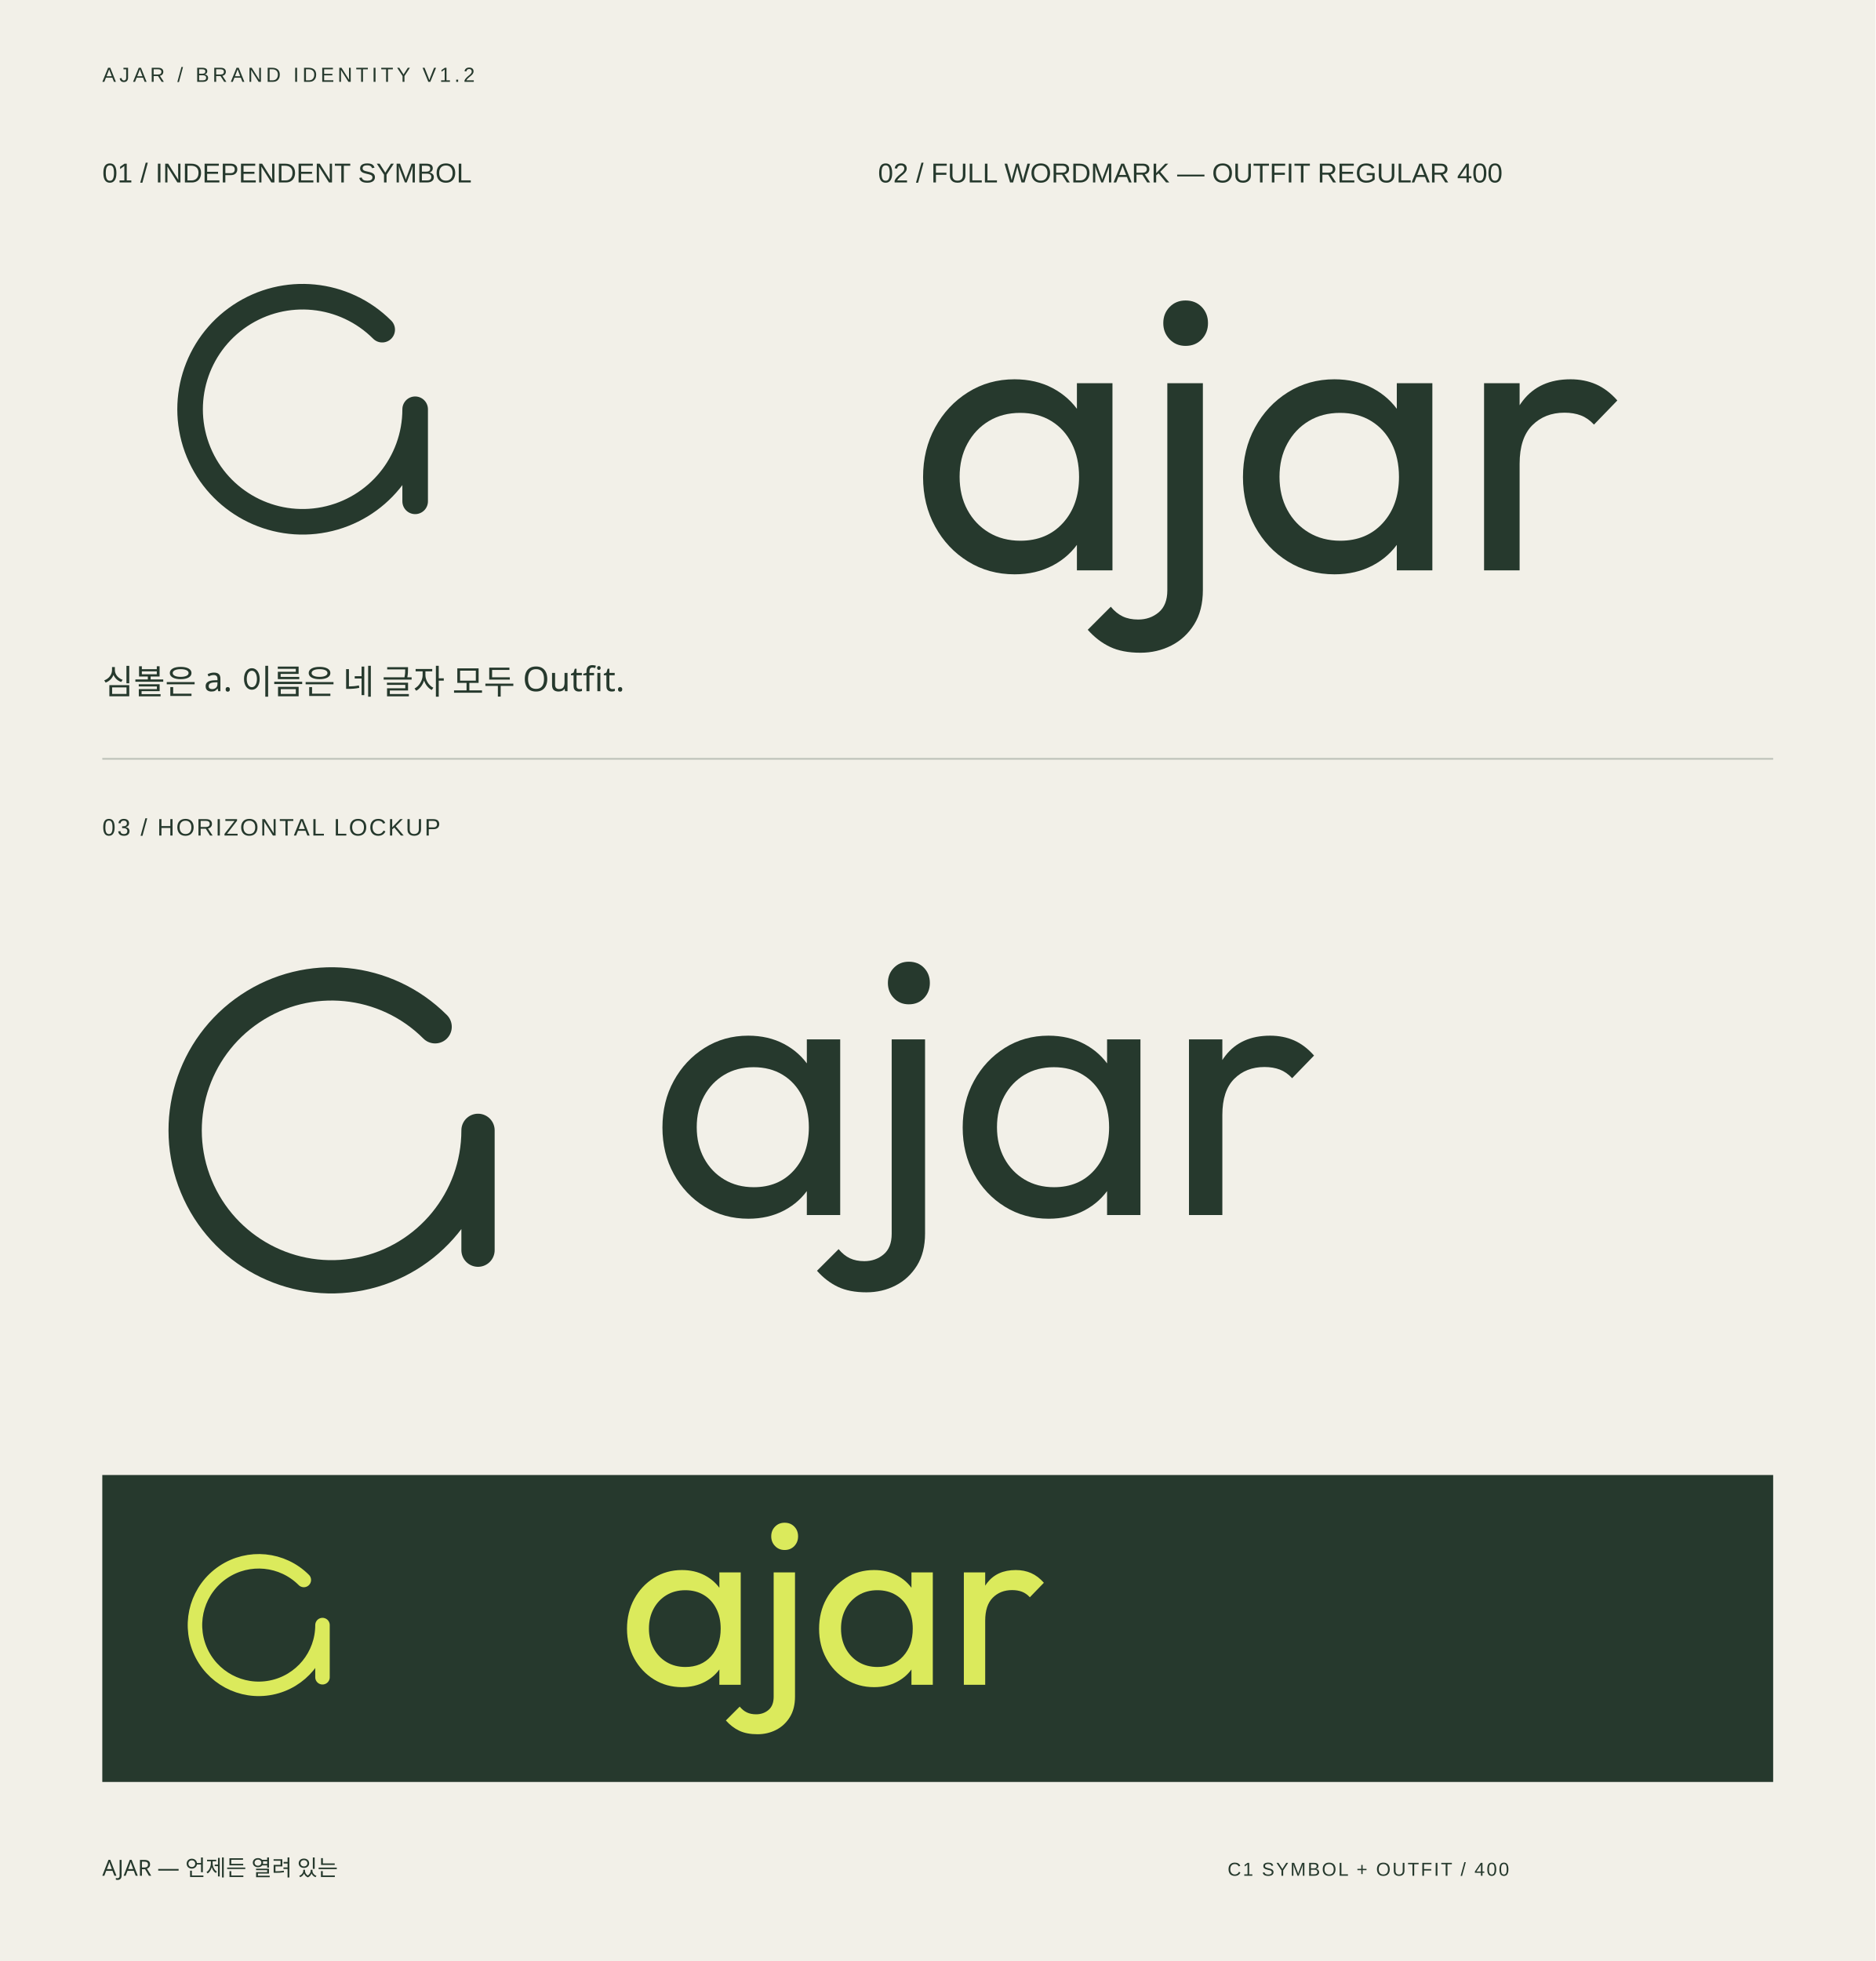
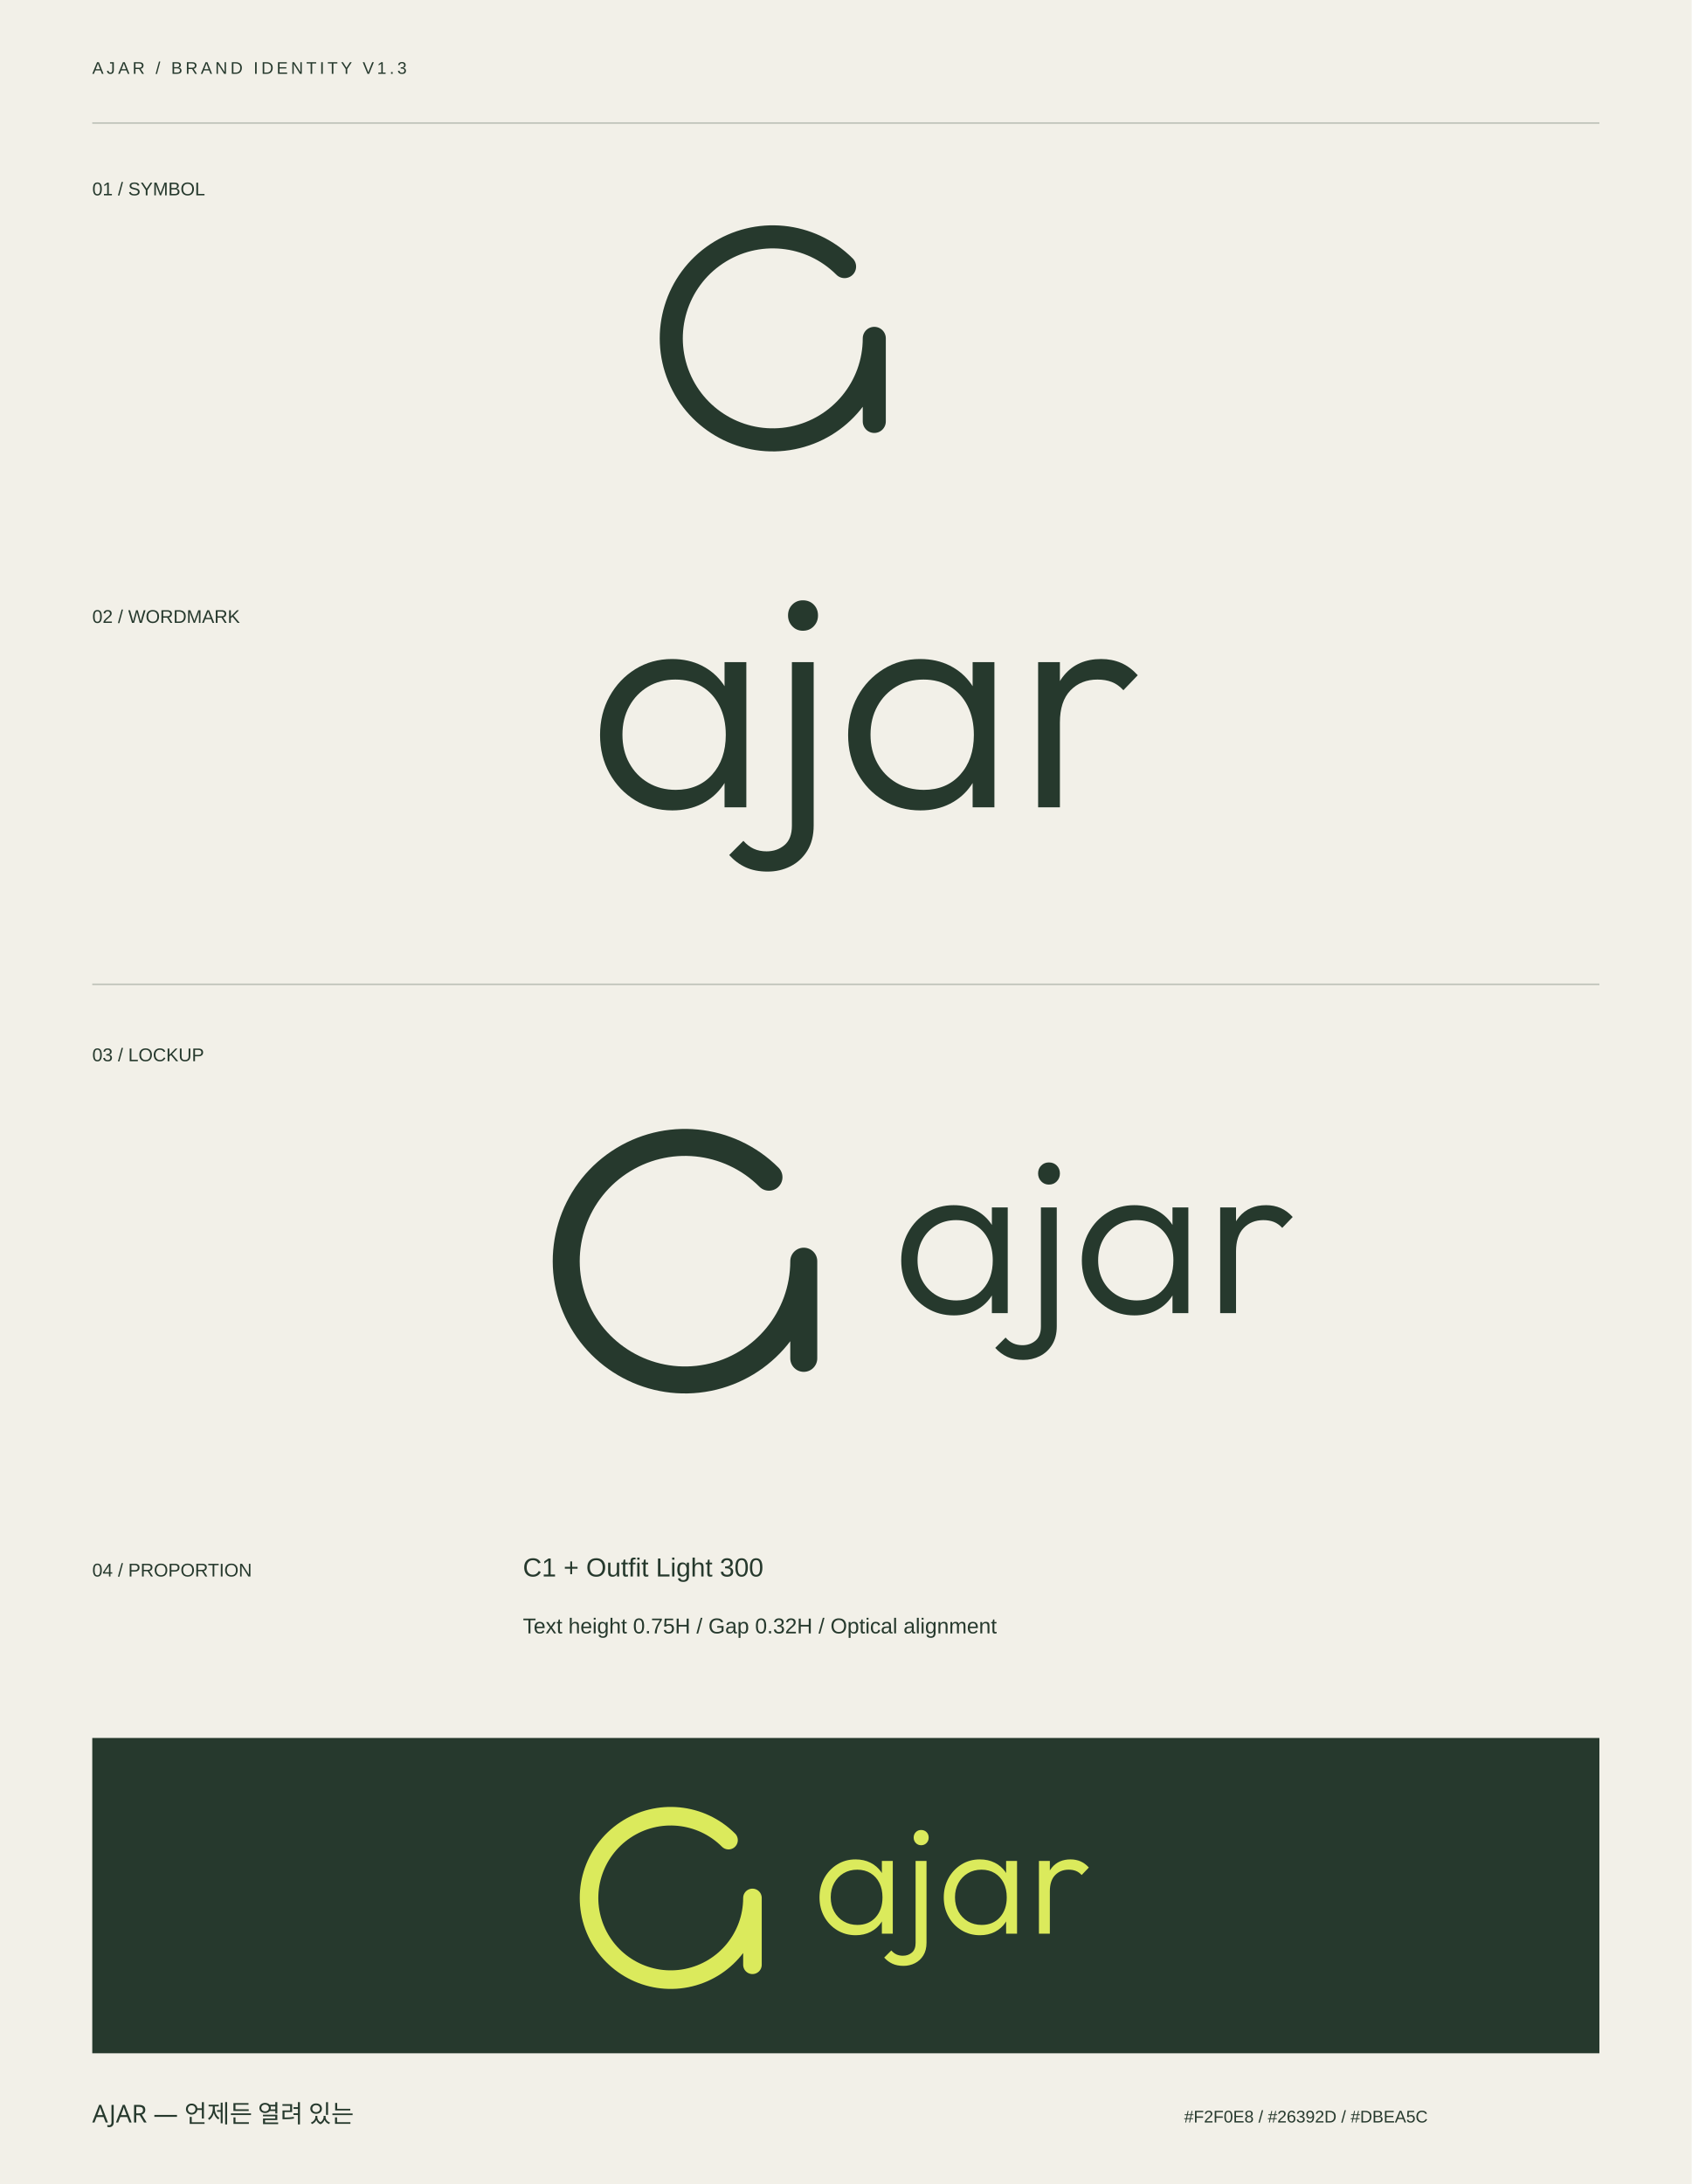
- <svg xmlns="http://www.w3.org/2000/svg" width="1100" height="1150">
-   <rect width="1100" height="1150" fill="#F2F0E8" />
+ <svg xmlns="http://www.w3.org/2000/svg" width="1100" height="1420">
+   <rect width="1100" height="1420" fill="#F2F0E8" />
  <g fill="#26392D" font-family="Arial,sans-serif">
-     <text x="60" y="48" font-size="12" letter-spacing="2">AJAR / BRAND IDENTITY V1.2</text>
-     <text x="60" y="107" font-size="16">01 / INDEPENDENT SYMBOL</text>
-     <text x="515" y="107" font-size="16">02 / FULL WORDMARK — OUTFIT REGULAR 400</text>
-     <g transform="translate(65 120) scale(1.5)">
+     <text x="60" y="48" font-size="11" letter-spacing="2">AJAR / BRAND IDENTITY V1.3</text>
+     <line x1="60" y1="80" x2="1040" y2="80" stroke="#26392D" stroke-opacity=".25" />
+     <text x="60" y="127" font-size="12">01 / SYMBOL</text>
+     <g transform="translate(390 100) scale(1.5)">
      <g fill="none" stroke="#26392D" stroke-width="10" stroke-linecap="round" stroke-linejoin="round">
        <path d="M106.113 48.887 A44 44 0 1 0 119 80 L119 116" />
      </g>
    </g>
-     <g transform="translate(495 130)">
-       <svg viewBox="-16.425 -88.500 216.225 129.400" width="500" height="299" role="img">
+     <text x="60" y="405" font-size="12">02 / WORDMARK</text>
+     <g transform="translate(350 350)">
+       <svg viewBox="-15.95 -87 214.05 127.8" width="430" height="257" role="img">
        <g fill="#26392D" transform="scale(.1 -.1)">
-           <path data-glyph="a" transform="translate(0.000 0)" d="M268.25 -10Q202.5 -10 149.75 22.625Q97 55.25 66.375 111.125Q35.75 167 35.75 236.5Q35.75 306.75 66.375 362.75Q97 418.75 149.625 451.875Q202.25 485 267.75 485Q322.25 485 364.75 462.5Q407.25 440 433.125 400.25Q459 360.5 461.75 309V166.25Q458.75 114.75 433.25 74.875Q407.75 35 365.125 12.5Q322.5 -10 268.25 -10ZM282.75 75.25Q350 75.25 390.875 120.375Q431.75 165.5 431.75 237.25Q431.75 285.5 413.125 322.125Q394.5 358.75 360.875 379.25Q327.25 399.75 282.25 399.75Q237.25 399.75 202.75 379.0Q168.25 358.25 148.375 321.625Q128.5 285 128.5 237.5Q128.5 190 148.375 153.375Q168.25 116.75 203.0 96.0Q237.75 75.25 282.75 75.25ZM426.25 0V127.5L442.75 243.75L426.25 358.5V475H516.5V0Z" />
-           <path data-glyph="j" transform="translate(582.000 0)" d="M5.5 -209Q-40.5 -209 -71.75 -194.125Q-103 -179.25 -128.25 -150.75L-69.75 -92.25Q-56 -109 -39.375 -116.875Q-22.75 -124.75 -0.25 -124.75Q30.25 -124.75 52.0 -106.375Q73.75 -88 73.75 -50.75V475H164V-49.75Q164 -101.75 141.875 -137.125Q119.75 -172.5 83.875 -190.75Q48 -209 5.5 -209ZM120 569.75Q95.75 569.75 79.625 586.5Q63.5 603.25 63.5 627.5Q63.5 652 79.625 668.5Q95.75 685 120 685Q145.25 685 161.125 668.5Q177 652 177 627.5Q177 603.25 161.125 586.5Q145.25 569.75 120 569.75Z" />
-           <path data-glyph="a" transform="translate(812.000 0)" d="M268.25 -10Q202.5 -10 149.75 22.625Q97 55.25 66.375 111.125Q35.75 167 35.75 236.5Q35.75 306.75 66.375 362.75Q97 418.75 149.625 451.875Q202.25 485 267.75 485Q322.25 485 364.75 462.5Q407.25 440 433.125 400.25Q459 360.5 461.75 309V166.25Q458.75 114.75 433.25 74.875Q407.75 35 365.125 12.5Q322.5 -10 268.25 -10ZM282.75 75.25Q350 75.25 390.875 120.375Q431.75 165.5 431.75 237.25Q431.75 285.5 413.125 322.125Q394.5 358.75 360.875 379.25Q327.25 399.75 282.25 399.75Q237.25 399.75 202.75 379.0Q168.25 358.25 148.375 321.625Q128.5 285 128.5 237.5Q128.5 190 148.375 153.375Q168.25 116.75 203.0 96.0Q237.75 75.25 282.75 75.25ZM426.25 0V127.5L442.75 243.75L426.25 358.5V475H516.5V0Z" />
-           <path data-glyph="r" transform="translate(1394.000 0)" d="M65.75 0V475H156V0ZM156 270.5 122.25 286.25Q122.25 376.5 164.25 430.75Q206.25 485 285.25 485Q320.75 485 349.875 472.25Q379 459.5 404 431.25L344.75 370Q329.75 386.25 311.625 393.25Q293.5 400.25 269.75 400.25Q220 400.25 188.0 368.125Q156 336 156 270.5Z" />
+           <path data-glyph="a" transform="translate(0.000 0)" d="M274.5 -10Q208 -10 155.0 22.25Q102 54.5 71.25 109.75Q40.5 165 40.5 234Q40.5 303.5 71.25 359.0Q102 414.5 154.75 447.25Q207.5 480 273.5 480Q327.5 480 370.0 458.5Q412.5 437 439.25 398.5Q466 360 471.5 309V161.5Q465.5 110.5 439.0 71.75Q412.5 33 370.25 11.5Q328 -10 274.5 -10ZM285.5 56.5Q359 56.5 403.25 105.75Q447.5 155 447.5 234.5Q447.5 288 427.25 328.25Q407 368.5 370.25 391.0Q333.5 413.5 284.5 413.5Q234.5 413.5 196.0 390.5Q157.5 367.5 135.25 327.25Q113 287 113 235Q113 183 135.25 142.75Q157.5 102.5 196.5 79.5Q235.5 56.5 285.5 56.5ZM443.5 0V126L457.5 241.5L443.5 355V470H514V0Z" />
+           <path data-glyph="j" transform="translate(585.000 0)" d="M-2 -208Q-43 -208 -73.0 -194.25Q-103 -180.5 -126.5 -154.5L-80.5 -108.5Q-65 -126 -46.75 -134.25Q-28.5 -142.5 -5.5 -142.5Q28.5 -142.5 52.5 -122.25Q76.5 -102 76.5 -59.5V470H147V-58.5Q147 -107.5 126.25 -140.75Q105.5 -174 71.75 -191.0Q38 -208 -2 -208ZM112 571.5Q91.5 571.5 77.75 586.0Q64 600.5 64 621Q64 642 77.75 656.0Q91.5 670 112 670Q133.5 670 147.25 656.0Q161 642 161 621Q161 600.5 147.25 586.0Q133.5 571.5 112 571.5Z" />
+           <path data-glyph="a" transform="translate(803.000 0)" d="M274.5 -10Q208 -10 155.0 22.25Q102 54.5 71.25 109.75Q40.5 165 40.5 234Q40.5 303.5 71.25 359.0Q102 414.5 154.75 447.25Q207.5 480 273.5 480Q327.5 480 370.0 458.5Q412.5 437 439.25 398.5Q466 360 471.5 309V161.5Q465.5 110.5 439.0 71.75Q412.5 33 370.25 11.5Q328 -10 274.5 -10ZM285.5 56.5Q359 56.5 403.25 105.75Q447.5 155 447.5 234.5Q447.5 288 427.25 328.25Q407 368.5 370.25 391.0Q333.5 413.5 284.5 413.5Q234.5 413.5 196.0 390.5Q157.5 367.5 135.25 327.25Q113 287 113 235Q113 183 135.25 142.75Q157.5 102.5 196.5 79.5Q235.5 56.5 285.5 56.5ZM443.5 0V126L457.5 241.5L443.5 355V470H514V0Z" />
+           <path data-glyph="r" transform="translate(1388.000 0)" d="M70.5 0V470H141V0ZM141 274 111.5 286.5Q111.5 376 155.0 428.0Q198.5 480 274.5 480Q309.5 480 338.75 467.5Q368 455 393 427.5L346.5 379Q329.5 397.5 309.25 405.5Q289 413.5 262.5 413.5Q209 413.5 175.0 378.25Q141 343 141 274Z" />
        </g>
      </svg>
    </g>
-     <text x="60" y="407" font-size="20" font-family="Apple SD Gothic Neo,sans-serif">심볼은 a. 이름은 네 글자 모두 Outfit.</text>
-     <line x1="60" y1="445" x2="1040" y2="445" stroke="#26392D" stroke-opacity=".25" />
-     <text x="60" y="490" font-size="14" letter-spacing="1">03 / HORIZONTAL LOCKUP</text>
-     <g transform="translate(55 500)">
-       <svg viewBox="0 0 350 160" width="760" height="347" role="img">
+     <line x1="60" y1="640" x2="1040" y2="640" stroke="#26392D" stroke-opacity=".25" />
+     <text x="60" y="690" font-size="12">03 / LOCKUP</text>
+     <g transform="translate(320 695)">
+       <svg viewBox="0 11 286.738 128.2" width="560" height="250" role="img">
        <g transform="translate(-3.4 3.1) scale(.9)">
          <g fill="none" stroke="#26392D" stroke-width="10" stroke-linecap="round" stroke-linejoin="round">
            <path d="M106.113 48.887 A44 44 0 1 0 119 80 L119 116" />
          </g>
        </g>
-         <g transform="translate(150 98)">
-           <g fill="#26392D" transform="scale(.1 -.1)">
-             <path data-glyph="a" transform="translate(0.000 0)" d="M268.25 -10Q202.5 -10 149.75 22.625Q97 55.25 66.375 111.125Q35.75 167 35.75 236.5Q35.75 306.75 66.375 362.75Q97 418.75 149.625 451.875Q202.25 485 267.75 485Q322.25 485 364.75 462.5Q407.25 440 433.125 400.25Q459 360.5 461.75 309V166.25Q458.75 114.75 433.25 74.875Q407.75 35 365.125 12.5Q322.5 -10 268.25 -10ZM282.75 75.25Q350 75.25 390.875 120.375Q431.75 165.5 431.75 237.25Q431.75 285.5 413.125 322.125Q394.5 358.75 360.875 379.25Q327.25 399.75 282.25 399.75Q237.25 399.75 202.75 379.0Q168.25 358.25 148.375 321.625Q128.5 285 128.5 237.5Q128.5 190 148.375 153.375Q168.25 116.75 203.0 96.0Q237.75 75.25 282.75 75.25ZM426.25 0V127.5L442.75 243.75L426.25 358.5V475H516.5V0Z" />
-             <path data-glyph="j" transform="translate(582.000 0)" d="M5.5 -209Q-40.5 -209 -71.75 -194.125Q-103 -179.25 -128.25 -150.75L-69.75 -92.25Q-56 -109 -39.375 -116.875Q-22.75 -124.75 -0.25 -124.75Q30.25 -124.75 52.0 -106.375Q73.75 -88 73.75 -50.75V475H164V-49.75Q164 -101.75 141.875 -137.125Q119.75 -172.5 83.875 -190.75Q48 -209 5.5 -209ZM120 569.75Q95.75 569.75 79.625 586.5Q63.5 603.25 63.5 627.5Q63.5 652 79.625 668.5Q95.75 685 120 685Q145.25 685 161.125 668.5Q177 652 177 627.5Q177 603.25 161.125 586.5Q145.25 569.75 120 569.75Z" />
-             <path data-glyph="a" transform="translate(812.000 0)" d="M268.25 -10Q202.5 -10 149.75 22.625Q97 55.25 66.375 111.125Q35.75 167 35.75 236.5Q35.75 306.75 66.375 362.75Q97 418.75 149.625 451.875Q202.25 485 267.75 485Q322.25 485 364.75 462.5Q407.25 440 433.125 400.25Q459 360.5 461.75 309V166.25Q458.75 114.75 433.25 74.875Q407.75 35 365.125 12.5Q322.5 -10 268.25 -10ZM282.75 75.25Q350 75.25 390.875 120.375Q431.75 165.5 431.75 237.25Q431.75 285.5 413.125 322.125Q394.5 358.75 360.875 379.25Q327.25 399.75 282.25 399.75Q237.25 399.75 202.75 379.0Q168.25 358.25 148.375 321.625Q128.5 285 128.5 237.5Q128.5 190 148.375 153.375Q168.25 116.75 203.0 96.0Q237.75 75.25 282.75 75.25ZM426.25 0V127.5L442.75 243.75L426.25 358.5V475H516.5V0Z" />
-             <path data-glyph="r" transform="translate(1394.000 0)" d="M65.75 0V475H156V0ZM156 270.5 122.25 286.25Q122.25 376.5 164.25 430.75Q206.25 485 285.25 485Q320.75 485 349.875 472.25Q379 459.5 404 431.25L344.75 370Q329.75 386.25 311.625 393.25Q293.5 400.25 269.75 400.25Q220 400.25 188.0 368.125Q156 336 156 270.5Z" />
-           </g>
+         <g fill="#26392D" transform="translate(133.1625 92.425) scale(0.075 -0.075)">
+           <path data-glyph="a" transform="translate(0.000 0)" d="M274.5 -10Q208 -10 155.0 22.25Q102 54.5 71.25 109.75Q40.5 165 40.5 234Q40.5 303.5 71.25 359.0Q102 414.5 154.75 447.25Q207.5 480 273.5 480Q327.5 480 370.0 458.5Q412.5 437 439.25 398.5Q466 360 471.5 309V161.5Q465.5 110.5 439.0 71.75Q412.5 33 370.25 11.5Q328 -10 274.5 -10ZM285.5 56.5Q359 56.5 403.25 105.75Q447.5 155 447.5 234.5Q447.5 288 427.25 328.25Q407 368.5 370.25 391.0Q333.5 413.5 284.5 413.5Q234.5 413.5 196.0 390.5Q157.5 367.5 135.25 327.25Q113 287 113 235Q113 183 135.25 142.75Q157.5 102.5 196.5 79.5Q235.5 56.5 285.5 56.5ZM443.5 0V126L457.5 241.5L443.5 355V470H514V0Z" />
+           <path data-glyph="j" transform="translate(585.000 0)" d="M-2 -208Q-43 -208 -73.0 -194.25Q-103 -180.5 -126.5 -154.5L-80.5 -108.5Q-65 -126 -46.75 -134.25Q-28.5 -142.5 -5.5 -142.5Q28.5 -142.5 52.5 -122.25Q76.5 -102 76.5 -59.5V470H147V-58.5Q147 -107.5 126.25 -140.75Q105.5 -174 71.75 -191.0Q38 -208 -2 -208ZM112 571.5Q91.5 571.5 77.75 586.0Q64 600.5 64 621Q64 642 77.75 656.0Q91.5 670 112 670Q133.5 670 147.25 656.0Q161 642 161 621Q161 600.5 147.25 586.0Q133.5 571.5 112 571.5Z" />
+           <path data-glyph="a" transform="translate(803.000 0)" d="M274.5 -10Q208 -10 155.0 22.25Q102 54.5 71.25 109.75Q40.5 165 40.5 234Q40.5 303.5 71.25 359.0Q102 414.5 154.75 447.25Q207.5 480 273.5 480Q327.5 480 370.0 458.5Q412.5 437 439.25 398.5Q466 360 471.5 309V161.5Q465.5 110.5 439.0 71.75Q412.5 33 370.25 11.5Q328 -10 274.5 -10ZM285.5 56.5Q359 56.5 403.25 105.75Q447.5 155 447.5 234.5Q447.5 288 427.25 328.25Q407 368.5 370.25 391.0Q333.5 413.5 284.5 413.5Q234.5 413.5 196.0 390.5Q157.5 367.5 135.25 327.25Q113 287 113 235Q113 183 135.25 142.75Q157.5 102.5 196.5 79.5Q235.5 56.5 285.5 56.5ZM443.5 0V126L457.5 241.5L443.5 355V470H514V0Z" />
+           <path data-glyph="r" transform="translate(1388.000 0)" d="M70.5 0V470H141V0ZM141 274 111.5 286.5Q111.5 376 155.0 428.0Q198.5 480 274.5 480Q309.5 480 338.75 467.5Q368 455 393 427.5L346.5 379Q329.5 397.5 309.25 405.5Q289 413.5 262.5 413.5Q209 413.5 175.0 378.25Q141 343 141 274Z" />
        </g>
      </svg>
    </g>
-     <rect x="60" y="865" width="980" height="180" fill="#26392D" />
-     <g transform="translate(88 885) scale(.85)">
-       <g fill="none" stroke="#DBEA5C" stroke-width="10" stroke-linecap="round" stroke-linejoin="round">
-         <path d="M106.113 48.887 A44 44 0 1 0 119 80 L119 116" />
-       </g>
-     </g>
-     <g transform="translate(340 865)">
-       <svg viewBox="-16.425 -88.500 216.225 129.400" width="300" height="180" role="img">
-         <g fill="#DBEA5C" transform="scale(.1 -.1)">
-           <path data-glyph="a" transform="translate(0.000 0)" d="M268.25 -10Q202.5 -10 149.75 22.625Q97 55.25 66.375 111.125Q35.75 167 35.75 236.5Q35.75 306.75 66.375 362.75Q97 418.75 149.625 451.875Q202.25 485 267.75 485Q322.25 485 364.75 462.5Q407.25 440 433.125 400.25Q459 360.5 461.75 309V166.25Q458.75 114.75 433.25 74.875Q407.75 35 365.125 12.5Q322.5 -10 268.25 -10ZM282.75 75.25Q350 75.25 390.875 120.375Q431.75 165.5 431.75 237.25Q431.75 285.5 413.125 322.125Q394.5 358.75 360.875 379.25Q327.25 399.75 282.25 399.75Q237.25 399.75 202.75 379.0Q168.25 358.25 148.375 321.625Q128.5 285 128.5 237.5Q128.5 190 148.375 153.375Q168.25 116.75 203.0 96.0Q237.75 75.25 282.75 75.25ZM426.25 0V127.5L442.75 243.75L426.25 358.5V475H516.5V0Z" />
-           <path data-glyph="j" transform="translate(582.000 0)" d="M5.5 -209Q-40.5 -209 -71.75 -194.125Q-103 -179.25 -128.25 -150.75L-69.75 -92.25Q-56 -109 -39.375 -116.875Q-22.75 -124.75 -0.25 -124.75Q30.25 -124.75 52.0 -106.375Q73.75 -88 73.75 -50.75V475H164V-49.75Q164 -101.75 141.875 -137.125Q119.75 -172.5 83.875 -190.75Q48 -209 5.5 -209ZM120 569.75Q95.75 569.75 79.625 586.5Q63.5 603.25 63.5 627.5Q63.5 652 79.625 668.5Q95.75 685 120 685Q145.25 685 161.125 668.5Q177 652 177 627.5Q177 603.25 161.125 586.5Q145.25 569.75 120 569.75Z" />
-           <path data-glyph="a" transform="translate(812.000 0)" d="M268.25 -10Q202.5 -10 149.75 22.625Q97 55.25 66.375 111.125Q35.75 167 35.75 236.5Q35.75 306.75 66.375 362.75Q97 418.75 149.625 451.875Q202.25 485 267.75 485Q322.25 485 364.75 462.5Q407.25 440 433.125 400.25Q459 360.5 461.75 309V166.25Q458.75 114.75 433.25 74.875Q407.75 35 365.125 12.5Q322.5 -10 268.25 -10ZM282.75 75.25Q350 75.25 390.875 120.375Q431.75 165.5 431.75 237.25Q431.75 285.5 413.125 322.125Q394.5 358.75 360.875 379.25Q327.25 399.75 282.25 399.75Q237.25 399.75 202.75 379.0Q168.25 358.25 148.375 321.625Q128.5 285 128.5 237.5Q128.5 190 148.375 153.375Q168.25 116.75 203.0 96.0Q237.75 75.25 282.75 75.25ZM426.25 0V127.5L442.75 243.75L426.25 358.5V475H516.5V0Z" />
-           <path data-glyph="r" transform="translate(1394.000 0)" d="M65.75 0V475H156V0ZM156 270.5 122.25 286.25Q122.25 376.5 164.25 430.75Q206.25 485 285.25 485Q320.75 485 349.875 472.25Q379 459.5 404 431.25L344.75 370Q329.75 386.25 311.625 393.25Q293.5 400.25 269.75 400.25Q220 400.25 188.0 368.125Q156 336 156 270.5Z" />
+     <text x="60" y="1025" font-size="12">04 / PROPORTION</text>
+     <text x="340" y="1025" font-size="17">C1 + Outfit Light 300</text>
+     <text x="340" y="1062" font-size="14">Text height 0.75H / Gap 0.32H / Optical alignment</text>
+     <rect x="60" y="1130" width="980" height="205" fill="#26392D" />
+     <g transform="translate(350 1148)">
+       <svg viewBox="0 11 286.738 128.2" width="385" height="172" role="img">
+         <g transform="translate(-3.4 3.1) scale(.9)">
+           <g fill="none" stroke="#DBEA5C" stroke-width="10" stroke-linecap="round" stroke-linejoin="round">
+             <path d="M106.113 48.887 A44 44 0 1 0 119 80 L119 116" />
+           </g>
+         </g>
+         <g fill="#DBEA5C" transform="translate(133.1625 92.425) scale(0.075 -0.075)">
+           <path data-glyph="a" transform="translate(0.000 0)" d="M274.5 -10Q208 -10 155.0 22.25Q102 54.5 71.25 109.75Q40.5 165 40.5 234Q40.5 303.5 71.25 359.0Q102 414.5 154.75 447.25Q207.5 480 273.5 480Q327.5 480 370.0 458.5Q412.5 437 439.25 398.5Q466 360 471.5 309V161.5Q465.5 110.5 439.0 71.75Q412.5 33 370.25 11.5Q328 -10 274.5 -10ZM285.5 56.5Q359 56.5 403.25 105.75Q447.5 155 447.5 234.5Q447.5 288 427.25 328.25Q407 368.5 370.25 391.0Q333.5 413.5 284.5 413.5Q234.5 413.5 196.0 390.5Q157.5 367.5 135.25 327.25Q113 287 113 235Q113 183 135.25 142.75Q157.5 102.5 196.5 79.5Q235.5 56.5 285.5 56.5ZM443.5 0V126L457.5 241.5L443.5 355V470H514V0Z" />
+           <path data-glyph="j" transform="translate(585.000 0)" d="M-2 -208Q-43 -208 -73.0 -194.25Q-103 -180.5 -126.5 -154.5L-80.5 -108.5Q-65 -126 -46.75 -134.25Q-28.5 -142.5 -5.5 -142.5Q28.5 -142.5 52.5 -122.25Q76.5 -102 76.5 -59.5V470H147V-58.5Q147 -107.5 126.25 -140.75Q105.5 -174 71.75 -191.0Q38 -208 -2 -208ZM112 571.5Q91.5 571.5 77.75 586.0Q64 600.5 64 621Q64 642 77.75 656.0Q91.5 670 112 670Q133.5 670 147.25 656.0Q161 642 161 621Q161 600.5 147.25 586.0Q133.5 571.5 112 571.5Z" />
+           <path data-glyph="a" transform="translate(803.000 0)" d="M274.5 -10Q208 -10 155.0 22.25Q102 54.5 71.25 109.75Q40.5 165 40.5 234Q40.5 303.5 71.25 359.0Q102 414.5 154.75 447.25Q207.5 480 273.5 480Q327.5 480 370.0 458.5Q412.5 437 439.25 398.5Q466 360 471.5 309V161.5Q465.5 110.5 439.0 71.75Q412.5 33 370.25 11.5Q328 -10 274.5 -10ZM285.5 56.5Q359 56.5 403.25 105.75Q447.5 155 447.5 234.5Q447.5 288 427.25 328.25Q407 368.5 370.25 391.0Q333.5 413.5 284.5 413.5Q234.5 413.5 196.0 390.5Q157.5 367.5 135.25 327.25Q113 287 113 235Q113 183 135.25 142.75Q157.5 102.5 196.5 79.5Q235.5 56.5 285.5 56.5ZM443.5 0V126L457.5 241.5L443.5 355V470H514V0Z" />
+           <path data-glyph="r" transform="translate(1388.000 0)" d="M70.5 0V470H141V0ZM141 274 111.5 286.5Q111.5 376 155.0 428.0Q198.5 480 274.5 480Q309.5 480 338.75 467.5Q368 455 393 427.5L346.5 379Q329.5 397.5 309.25 405.5Q289 413.5 262.5 413.5Q209 413.5 175.0 378.25Q141 343 141 274Z" />
        </g>
      </svg>
    </g>
-     <text x="60" y="1100" font-size="13" font-family="Apple SD Gothic Neo,sans-serif">AJAR — 언제든 열려 있는</text>
-     <text x="720" y="1100" font-size="11" letter-spacing="1">C1 SYMBOL + OUTFIT / 400</text>
+     <text x="60" y="1380" font-size="16" font-family="Apple SD Gothic Neo,sans-serif">AJAR — 언제든 열려 있는</text>
+     <text x="770" y="1380" font-size="11">#F2F0E8 / #26392D / #DBEA5C</text>
  </g>
</svg>
